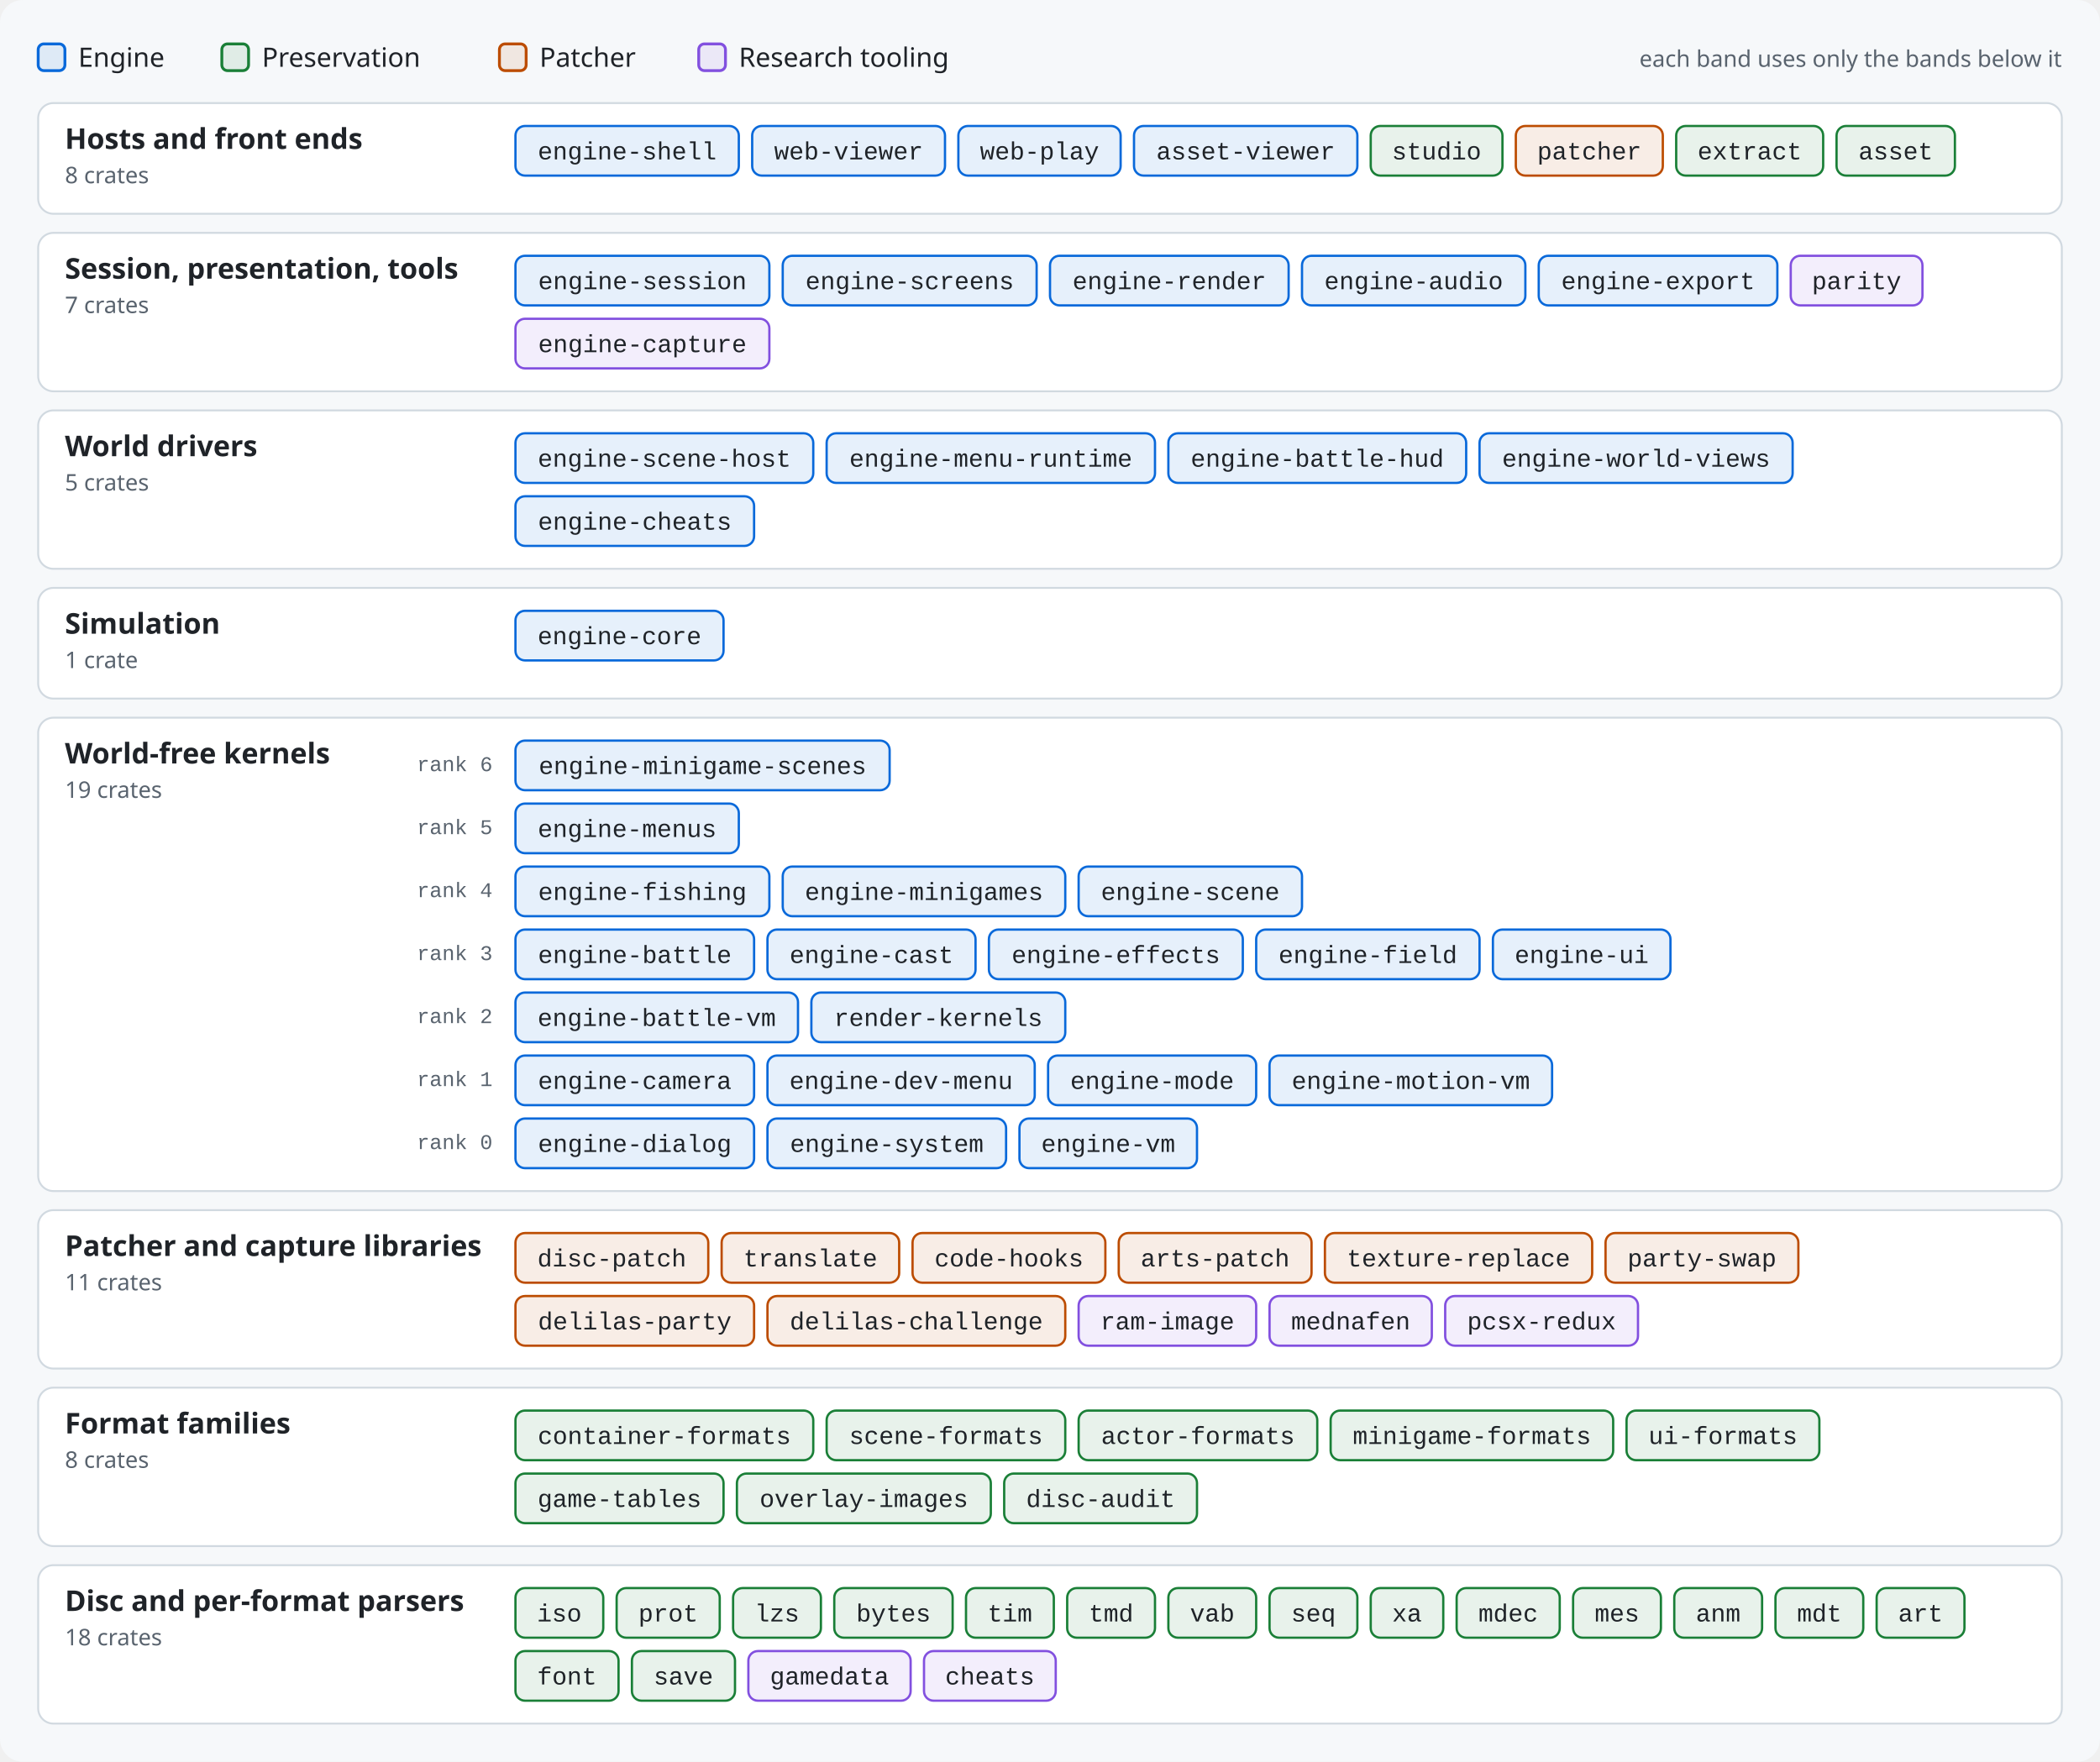
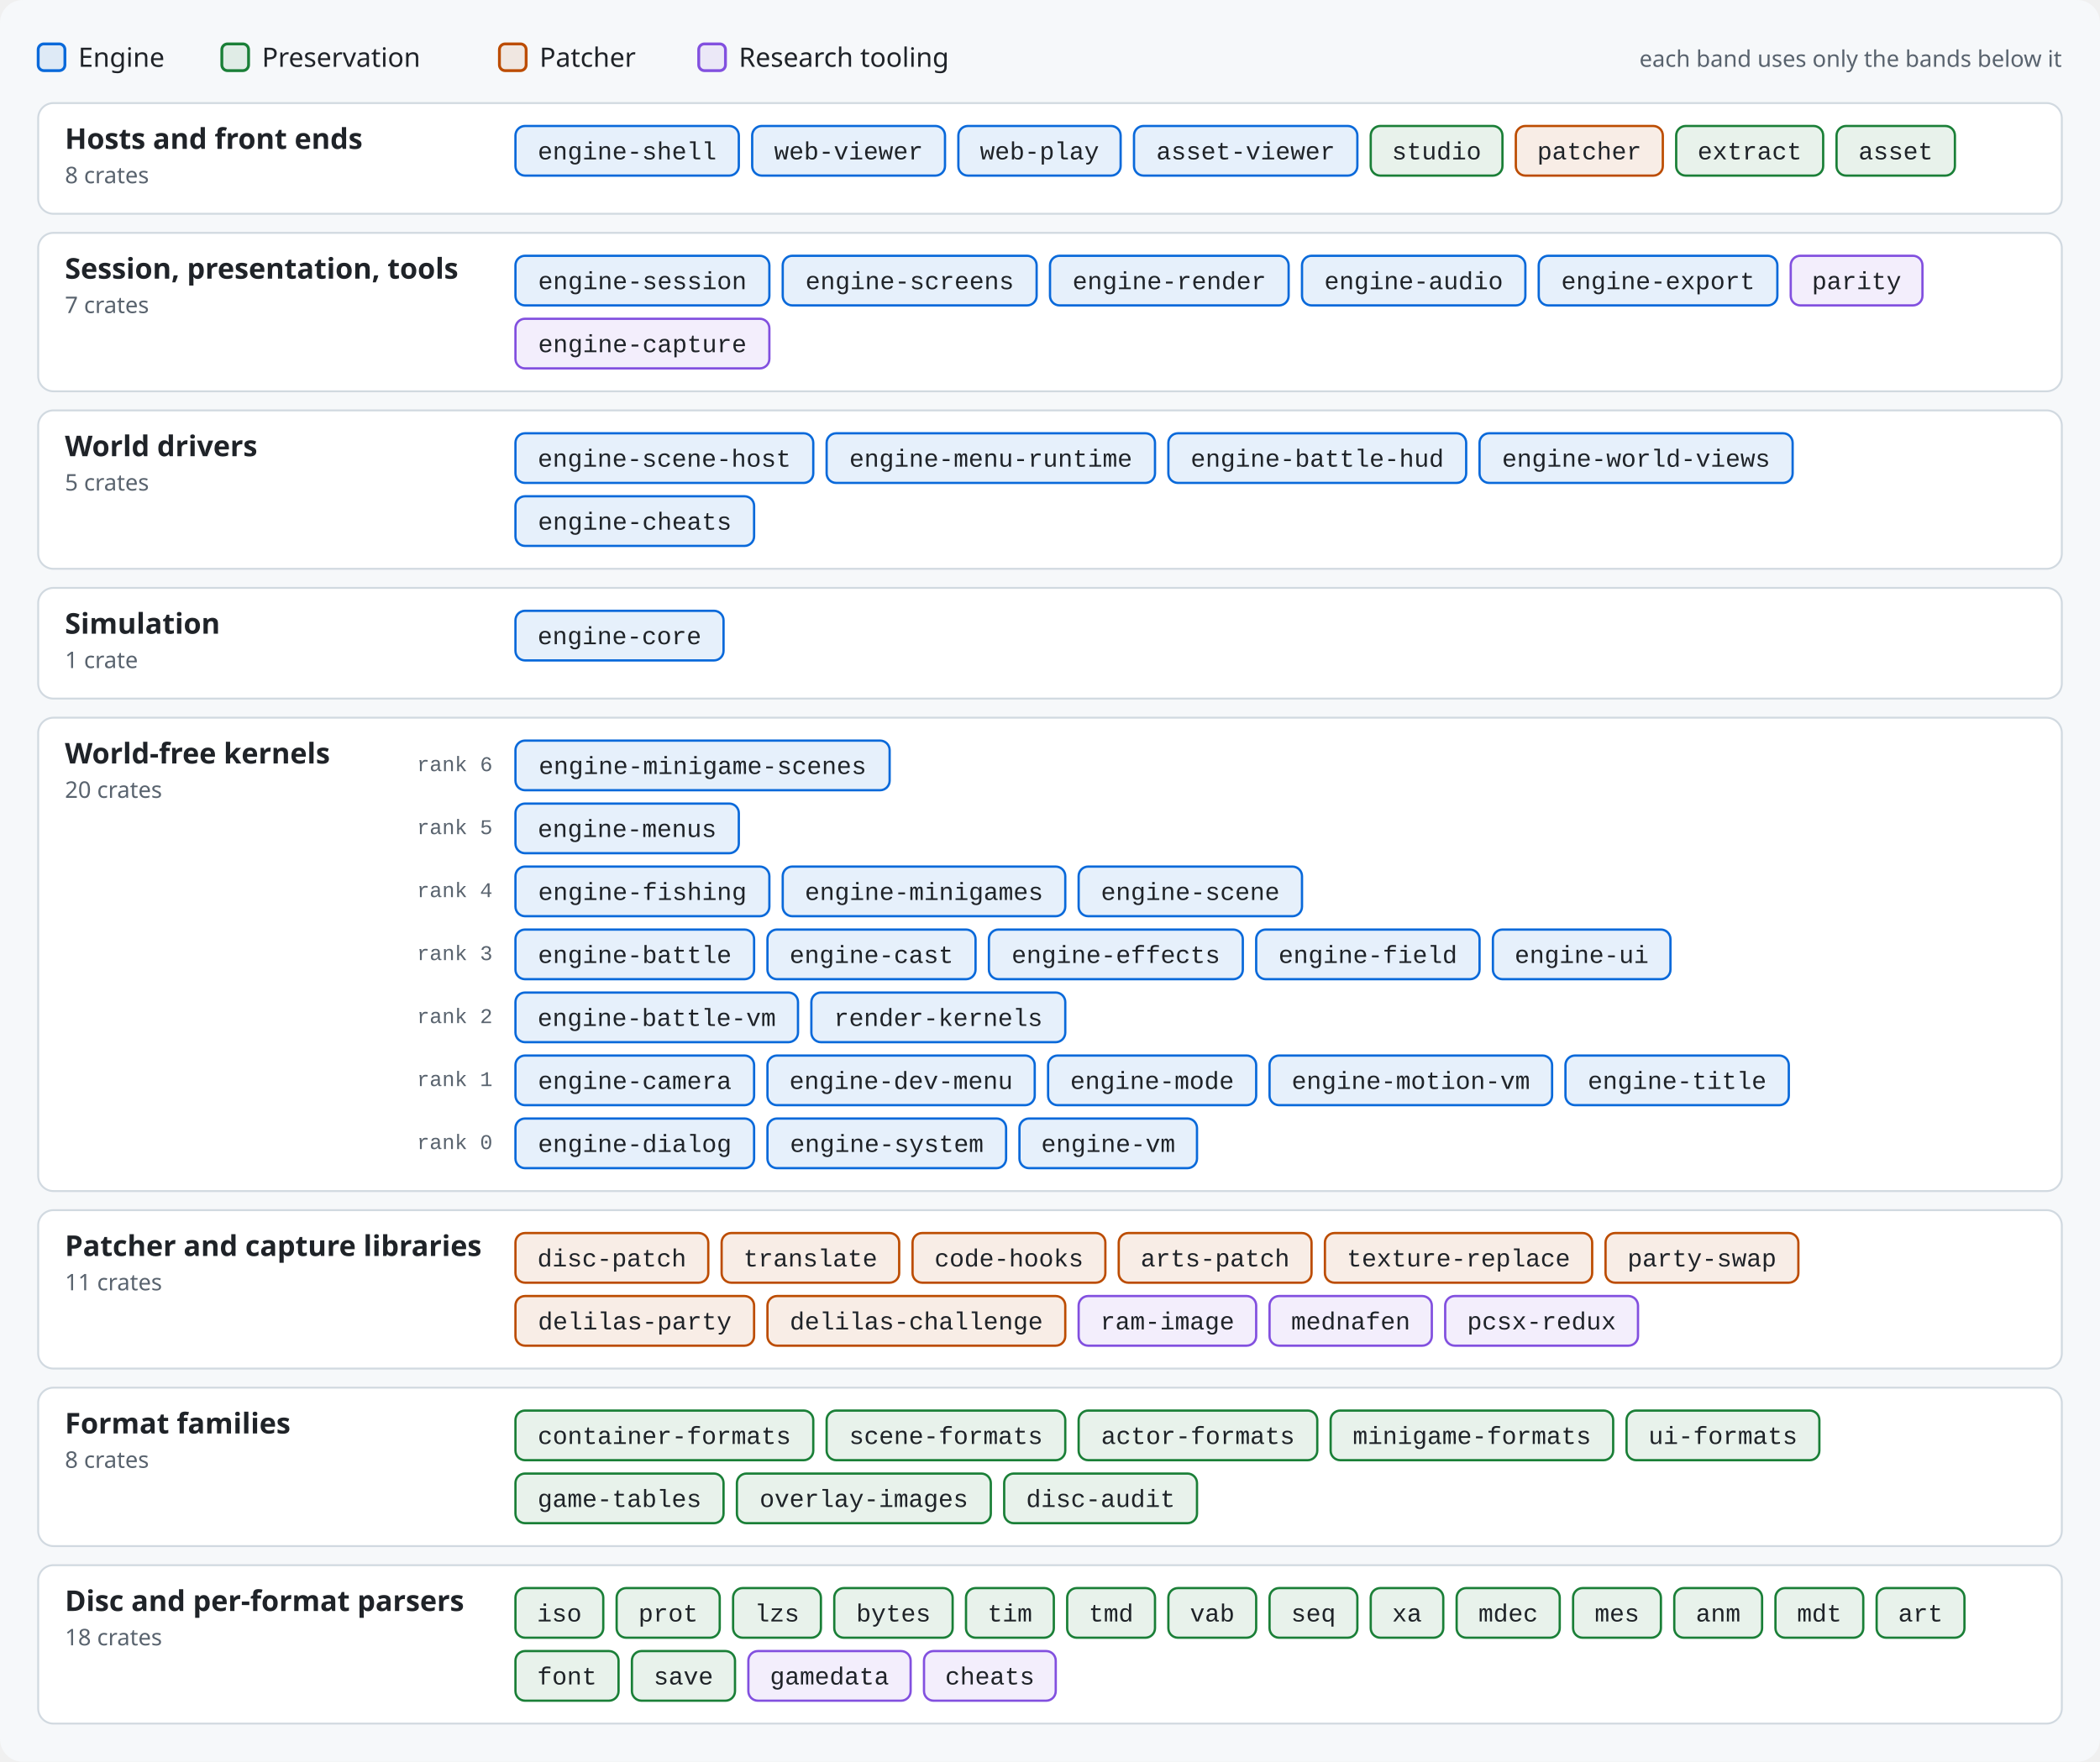
<svg xmlns="http://www.w3.org/2000/svg" viewBox="0 0 1100 923" width="1100" height="923" role="img" aria-labelledby="t d">
  <style>text{font-family:-apple-system, BlinkMacSystemFont, 'Segoe UI', 'Noto Sans', Helvetica, Arial, sans-serif;fill:#1f2328}.ch{font-family:ui-monospace, SFMono-Regular, Menlo, Consolas, 'Liberation Mono', monospace;font-size:13px}.bt{font-size:15px;font-weight:600}.mu{font-size:12px;fill:#59636e}.rk{font-family:ui-monospace, SFMono-Regular, Menlo, Consolas, 'Liberation Mono', monospace;font-size:11px;fill:#59636e}.lg{font-size:14px}</style>
  <rect width="1100" height="923" rx="12" fill="#f6f8fa" />
  <rect x="20" y="23" width="14" height="14" rx="3" fill="#0969da" fill-opacity="0.10" stroke="#0969da" stroke-width="1.5" />
  <text x="41" y="35" class="lg">Engine</text>
  <rect x="116.2" y="23" width="14" height="14" rx="3" fill="#1a7f37" fill-opacity="0.10" stroke="#1a7f37" stroke-width="1.5" />
  <text x="137.2" y="35" class="lg">Preservation</text>
  <rect x="261.6" y="23" width="14" height="14" rx="3" fill="#bc4c00" fill-opacity="0.10" stroke="#bc4c00" stroke-width="1.5" />
  <text x="282.6" y="35" class="lg">Patcher</text>
  <rect x="366" y="23" width="14" height="14" rx="3" fill="#8250df" fill-opacity="0.10" stroke="#8250df" stroke-width="1.5" />
  <text x="387" y="35" class="lg">Research tooling</text>
  <text x="1080" y="35" class="mu" text-anchor="end">each band uses only the bands below it</text>
  <rect x="20" y="54" width="1060" height="58" rx="8" fill="#ffffff" stroke="#d1d9e0" />
  <text x="34" y="78" class="bt">Hosts and front ends</text>
  <text x="34" y="96" class="mu">8 crates</text>
  <g>
    <rect x="270" y="66" width="117" height="26" rx="5" fill="#0969da" fill-opacity="0.10" stroke="#0969da" stroke-width="1.2" />
    <text x="328.5" y="83.5" class="ch" text-anchor="middle">engine-shell</text>
  </g>
  <g>
    <rect x="394" y="66" width="101" height="26" rx="5" fill="#0969da" fill-opacity="0.10" stroke="#0969da" stroke-width="1.2" />
    <text x="444.5" y="83.5" class="ch" text-anchor="middle">web-viewer</text>
  </g>
  <g>
    <rect x="502" y="66" width="85" height="26" rx="5" fill="#0969da" fill-opacity="0.10" stroke="#0969da" stroke-width="1.2" />
    <text x="544.5" y="83.5" class="ch" text-anchor="middle">web-play</text>
  </g>
  <g>
    <rect x="594" y="66" width="117" height="26" rx="5" fill="#0969da" fill-opacity="0.10" stroke="#0969da" stroke-width="1.2" />
    <text x="652.5" y="83.5" class="ch" text-anchor="middle">asset-viewer</text>
  </g>
  <g>
    <rect x="718" y="66" width="69" height="26" rx="5" fill="#1a7f37" fill-opacity="0.10" stroke="#1a7f37" stroke-width="1.2" />
    <text x="752.5" y="83.5" class="ch" text-anchor="middle">studio</text>
  </g>
  <g>
    <rect x="794" y="66" width="77" height="26" rx="5" fill="#bc4c00" fill-opacity="0.10" stroke="#bc4c00" stroke-width="1.2" />
    <text x="832.5" y="83.5" class="ch" text-anchor="middle">patcher</text>
  </g>
  <g>
    <rect x="878" y="66" width="77" height="26" rx="5" fill="#1a7f37" fill-opacity="0.10" stroke="#1a7f37" stroke-width="1.2" />
    <text x="916.5" y="83.5" class="ch" text-anchor="middle">extract</text>
  </g>
  <g>
    <rect x="962" y="66" width="62" height="26" rx="5" fill="#1a7f37" fill-opacity="0.10" stroke="#1a7f37" stroke-width="1.2" />
    <text x="993.0" y="83.5" class="ch" text-anchor="middle">asset</text>
  </g>
  <rect x="20" y="122" width="1060" height="83" rx="8" fill="#ffffff" stroke="#d1d9e0" />
  <text x="34" y="146" class="bt">Session, presentation, tools</text>
  <text x="34" y="164" class="mu">7 crates</text>
  <g>
    <rect x="270" y="134" width="133" height="26" rx="5" fill="#0969da" fill-opacity="0.10" stroke="#0969da" stroke-width="1.2" />
    <text x="336.5" y="151.5" class="ch" text-anchor="middle">engine-session</text>
  </g>
  <g>
    <rect x="410" y="134" width="133" height="26" rx="5" fill="#0969da" fill-opacity="0.10" stroke="#0969da" stroke-width="1.2" />
    <text x="476.5" y="151.5" class="ch" text-anchor="middle">engine-screens</text>
  </g>
  <g>
    <rect x="550" y="134" width="125" height="26" rx="5" fill="#0969da" fill-opacity="0.10" stroke="#0969da" stroke-width="1.2" />
    <text x="612.5" y="151.5" class="ch" text-anchor="middle">engine-render</text>
  </g>
  <g>
    <rect x="682" y="134" width="117" height="26" rx="5" fill="#0969da" fill-opacity="0.10" stroke="#0969da" stroke-width="1.2" />
    <text x="740.5" y="151.5" class="ch" text-anchor="middle">engine-audio</text>
  </g>
  <g>
    <rect x="806" y="134" width="125" height="26" rx="5" fill="#0969da" fill-opacity="0.10" stroke="#0969da" stroke-width="1.2" />
    <text x="868.5" y="151.5" class="ch" text-anchor="middle">engine-export</text>
  </g>
  <g>
    <rect x="938" y="134" width="69" height="26" rx="5" fill="#8250df" fill-opacity="0.10" stroke="#8250df" stroke-width="1.2" />
    <text x="972.5" y="151.5" class="ch" text-anchor="middle">parity</text>
  </g>
  <g>
    <rect x="270" y="167" width="133" height="26" rx="5" fill="#8250df" fill-opacity="0.10" stroke="#8250df" stroke-width="1.2" />
    <text x="336.5" y="184.5" class="ch" text-anchor="middle">engine-capture</text>
  </g>
  <rect x="20" y="215" width="1060" height="83" rx="8" fill="#ffffff" stroke="#d1d9e0" />
  <text x="34" y="239" class="bt">World drivers</text>
  <text x="34" y="257" class="mu">5 crates</text>
  <g>
    <rect x="270" y="227" width="156" height="26" rx="5" fill="#0969da" fill-opacity="0.10" stroke="#0969da" stroke-width="1.2" />
    <text x="348.0" y="244.5" class="ch" text-anchor="middle">engine-scene-host</text>
  </g>
  <g>
    <rect x="433" y="227" width="172" height="26" rx="5" fill="#0969da" fill-opacity="0.10" stroke="#0969da" stroke-width="1.2" />
    <text x="519.0" y="244.5" class="ch" text-anchor="middle">engine-menu-runtime</text>
  </g>
  <g>
    <rect x="612" y="227" width="156" height="26" rx="5" fill="#0969da" fill-opacity="0.10" stroke="#0969da" stroke-width="1.2" />
    <text x="690.0" y="244.5" class="ch" text-anchor="middle">engine-battle-hud</text>
  </g>
  <g>
    <rect x="775" y="227" width="164" height="26" rx="5" fill="#0969da" fill-opacity="0.10" stroke="#0969da" stroke-width="1.2" />
    <text x="857.0" y="244.5" class="ch" text-anchor="middle">engine-world-views</text>
  </g>
  <g>
    <rect x="270" y="260" width="125" height="26" rx="5" fill="#0969da" fill-opacity="0.10" stroke="#0969da" stroke-width="1.2" />
    <text x="332.5" y="277.5" class="ch" text-anchor="middle">engine-cheats</text>
  </g>
  <rect x="20" y="308" width="1060" height="58" rx="8" fill="#ffffff" stroke="#d1d9e0" />
  <text x="34" y="332" class="bt">Simulation</text>
  <text x="34" y="350" class="mu">1 crate</text>
  <g>
    <rect x="270" y="320" width="109" height="26" rx="5" fill="#0969da" fill-opacity="0.10" stroke="#0969da" stroke-width="1.2" />
    <text x="324.5" y="337.5" class="ch" text-anchor="middle">engine-core</text>
  </g>
  <rect x="20" y="376" width="1060" height="248" rx="8" fill="#ffffff" stroke="#d1d9e0" />
  <text x="34" y="400" class="bt">World-free kernels</text>
-   <text x="34" y="418" class="mu">19 crates</text>
+   <text x="34" y="418" class="mu">20 crates</text>
  <text x="258" y="404" class="rk" text-anchor="end">rank 6</text>
  <g>
    <rect x="270" y="388" width="196" height="26" rx="5" fill="#0969da" fill-opacity="0.10" stroke="#0969da" stroke-width="1.2" />
    <text x="368.0" y="405.5" class="ch" text-anchor="middle">engine-minigame-scenes</text>
  </g>
  <text x="258" y="437" class="rk" text-anchor="end">rank 5</text>
  <g>
    <rect x="270" y="421" width="117" height="26" rx="5" fill="#0969da" fill-opacity="0.10" stroke="#0969da" stroke-width="1.2" />
    <text x="328.5" y="438.5" class="ch" text-anchor="middle">engine-menus</text>
  </g>
  <text x="258" y="470" class="rk" text-anchor="end">rank 4</text>
  <g>
    <rect x="270" y="454" width="133" height="26" rx="5" fill="#0969da" fill-opacity="0.10" stroke="#0969da" stroke-width="1.2" />
    <text x="336.5" y="471.5" class="ch" text-anchor="middle">engine-fishing</text>
  </g>
  <g>
    <rect x="410" y="454" width="148" height="26" rx="5" fill="#0969da" fill-opacity="0.10" stroke="#0969da" stroke-width="1.2" />
    <text x="484.0" y="471.5" class="ch" text-anchor="middle">engine-minigames</text>
  </g>
  <g>
    <rect x="565" y="454" width="117" height="26" rx="5" fill="#0969da" fill-opacity="0.10" stroke="#0969da" stroke-width="1.2" />
    <text x="623.5" y="471.5" class="ch" text-anchor="middle">engine-scene</text>
  </g>
  <text x="258" y="503" class="rk" text-anchor="end">rank 3</text>
  <g>
    <rect x="270" y="487" width="125" height="26" rx="5" fill="#0969da" fill-opacity="0.10" stroke="#0969da" stroke-width="1.2" />
    <text x="332.5" y="504.5" class="ch" text-anchor="middle">engine-battle</text>
  </g>
  <g>
    <rect x="402" y="487" width="109" height="26" rx="5" fill="#0969da" fill-opacity="0.10" stroke="#0969da" stroke-width="1.2" />
    <text x="456.5" y="504.5" class="ch" text-anchor="middle">engine-cast</text>
  </g>
  <g>
    <rect x="518" y="487" width="133" height="26" rx="5" fill="#0969da" fill-opacity="0.10" stroke="#0969da" stroke-width="1.2" />
    <text x="584.5" y="504.5" class="ch" text-anchor="middle">engine-effects</text>
  </g>
  <g>
    <rect x="658" y="487" width="117" height="26" rx="5" fill="#0969da" fill-opacity="0.10" stroke="#0969da" stroke-width="1.2" />
    <text x="716.5" y="504.5" class="ch" text-anchor="middle">engine-field</text>
  </g>
  <g>
    <rect x="782" y="487" width="93" height="26" rx="5" fill="#0969da" fill-opacity="0.10" stroke="#0969da" stroke-width="1.2" />
    <text x="828.5" y="504.5" class="ch" text-anchor="middle">engine-ui</text>
  </g>
  <text x="258" y="536" class="rk" text-anchor="end">rank 2</text>
  <g>
    <rect x="270" y="520" width="148" height="26" rx="5" fill="#0969da" fill-opacity="0.10" stroke="#0969da" stroke-width="1.2" />
    <text x="344.0" y="537.5" class="ch" text-anchor="middle">engine-battle-vm</text>
  </g>
  <g>
    <rect x="425" y="520" width="133" height="26" rx="5" fill="#0969da" fill-opacity="0.10" stroke="#0969da" stroke-width="1.2" />
    <text x="491.5" y="537.5" class="ch" text-anchor="middle">render-kernels</text>
  </g>
  <text x="258" y="569" class="rk" text-anchor="end">rank 1</text>
  <g>
    <rect x="270" y="553" width="125" height="26" rx="5" fill="#0969da" fill-opacity="0.10" stroke="#0969da" stroke-width="1.2" />
    <text x="332.5" y="570.5" class="ch" text-anchor="middle">engine-camera</text>
  </g>
  <g>
    <rect x="402" y="553" width="140" height="26" rx="5" fill="#0969da" fill-opacity="0.10" stroke="#0969da" stroke-width="1.2" />
    <text x="472.0" y="570.5" class="ch" text-anchor="middle">engine-dev-menu</text>
  </g>
  <g>
    <rect x="549" y="553" width="109" height="26" rx="5" fill="#0969da" fill-opacity="0.10" stroke="#0969da" stroke-width="1.2" />
    <text x="603.5" y="570.5" class="ch" text-anchor="middle">engine-mode</text>
  </g>
  <g>
    <rect x="665" y="553" width="148" height="26" rx="5" fill="#0969da" fill-opacity="0.10" stroke="#0969da" stroke-width="1.2" />
    <text x="739.0" y="570.5" class="ch" text-anchor="middle">engine-motion-vm</text>
+   </g>
+   <g>
+     <rect x="820" y="553" width="117" height="26" rx="5" fill="#0969da" fill-opacity="0.10" stroke="#0969da" stroke-width="1.2" />
+     <text x="878.5" y="570.5" class="ch" text-anchor="middle">engine-title</text>
  </g>
  <text x="258" y="602" class="rk" text-anchor="end">rank 0</text>
  <g>
    <rect x="270" y="586" width="125" height="26" rx="5" fill="#0969da" fill-opacity="0.10" stroke="#0969da" stroke-width="1.2" />
    <text x="332.5" y="603.5" class="ch" text-anchor="middle">engine-dialog</text>
  </g>
  <g>
    <rect x="402" y="586" width="125" height="26" rx="5" fill="#0969da" fill-opacity="0.10" stroke="#0969da" stroke-width="1.2" />
    <text x="464.5" y="603.5" class="ch" text-anchor="middle">engine-system</text>
  </g>
  <g>
    <rect x="534" y="586" width="93" height="26" rx="5" fill="#0969da" fill-opacity="0.10" stroke="#0969da" stroke-width="1.2" />
    <text x="580.5" y="603.5" class="ch" text-anchor="middle">engine-vm</text>
  </g>
  <rect x="20" y="634" width="1060" height="83" rx="8" fill="#ffffff" stroke="#d1d9e0" />
  <text x="34" y="658" class="bt">Patcher and capture libraries</text>
  <text x="34" y="676" class="mu">11 crates</text>
  <g>
    <rect x="270" y="646" width="101" height="26" rx="5" fill="#bc4c00" fill-opacity="0.10" stroke="#bc4c00" stroke-width="1.2" />
    <text x="320.5" y="663.5" class="ch" text-anchor="middle">disc-patch</text>
  </g>
  <g>
    <rect x="378" y="646" width="93" height="26" rx="5" fill="#bc4c00" fill-opacity="0.10" stroke="#bc4c00" stroke-width="1.2" />
    <text x="424.5" y="663.5" class="ch" text-anchor="middle">translate</text>
  </g>
  <g>
    <rect x="478" y="646" width="101" height="26" rx="5" fill="#bc4c00" fill-opacity="0.10" stroke="#bc4c00" stroke-width="1.2" />
    <text x="528.5" y="663.5" class="ch" text-anchor="middle">code-hooks</text>
  </g>
  <g>
    <rect x="586" y="646" width="101" height="26" rx="5" fill="#bc4c00" fill-opacity="0.10" stroke="#bc4c00" stroke-width="1.2" />
    <text x="636.5" y="663.5" class="ch" text-anchor="middle">arts-patch</text>
  </g>
  <g>
    <rect x="694" y="646" width="140" height="26" rx="5" fill="#bc4c00" fill-opacity="0.10" stroke="#bc4c00" stroke-width="1.2" />
    <text x="764.0" y="663.5" class="ch" text-anchor="middle">texture-replace</text>
  </g>
  <g>
    <rect x="841" y="646" width="101" height="26" rx="5" fill="#bc4c00" fill-opacity="0.10" stroke="#bc4c00" stroke-width="1.2" />
    <text x="891.5" y="663.5" class="ch" text-anchor="middle">party-swap</text>
  </g>
  <g>
    <rect x="270" y="679" width="125" height="26" rx="5" fill="#bc4c00" fill-opacity="0.10" stroke="#bc4c00" stroke-width="1.2" />
    <text x="332.5" y="696.5" class="ch" text-anchor="middle">delilas-party</text>
  </g>
  <g>
    <rect x="402" y="679" width="156" height="26" rx="5" fill="#bc4c00" fill-opacity="0.10" stroke="#bc4c00" stroke-width="1.2" />
    <text x="480.0" y="696.5" class="ch" text-anchor="middle">delilas-challenge</text>
  </g>
  <g>
    <rect x="565" y="679" width="93" height="26" rx="5" fill="#8250df" fill-opacity="0.10" stroke="#8250df" stroke-width="1.2" />
    <text x="611.5" y="696.5" class="ch" text-anchor="middle">ram-image</text>
  </g>
  <g>
    <rect x="665" y="679" width="85" height="26" rx="5" fill="#8250df" fill-opacity="0.10" stroke="#8250df" stroke-width="1.2" />
    <text x="707.5" y="696.5" class="ch" text-anchor="middle">mednafen</text>
  </g>
  <g>
    <rect x="757" y="679" width="101" height="26" rx="5" fill="#8250df" fill-opacity="0.10" stroke="#8250df" stroke-width="1.2" />
    <text x="807.5" y="696.5" class="ch" text-anchor="middle">pcsx-redux</text>
  </g>
  <rect x="20" y="727" width="1060" height="83" rx="8" fill="#ffffff" stroke="#d1d9e0" />
  <text x="34" y="751" class="bt">Format families</text>
  <text x="34" y="769" class="mu">8 crates</text>
  <g>
    <rect x="270" y="739" width="156" height="26" rx="5" fill="#1a7f37" fill-opacity="0.10" stroke="#1a7f37" stroke-width="1.2" />
    <text x="348.0" y="756.5" class="ch" text-anchor="middle">container-formats</text>
  </g>
  <g>
    <rect x="433" y="739" width="125" height="26" rx="5" fill="#1a7f37" fill-opacity="0.10" stroke="#1a7f37" stroke-width="1.2" />
    <text x="495.5" y="756.5" class="ch" text-anchor="middle">scene-formats</text>
  </g>
  <g>
    <rect x="565" y="739" width="125" height="26" rx="5" fill="#1a7f37" fill-opacity="0.10" stroke="#1a7f37" stroke-width="1.2" />
    <text x="627.5" y="756.5" class="ch" text-anchor="middle">actor-formats</text>
  </g>
  <g>
    <rect x="697" y="739" width="148" height="26" rx="5" fill="#1a7f37" fill-opacity="0.10" stroke="#1a7f37" stroke-width="1.2" />
    <text x="771.0" y="756.5" class="ch" text-anchor="middle">minigame-formats</text>
  </g>
  <g>
    <rect x="852" y="739" width="101" height="26" rx="5" fill="#1a7f37" fill-opacity="0.10" stroke="#1a7f37" stroke-width="1.2" />
    <text x="902.5" y="756.5" class="ch" text-anchor="middle">ui-formats</text>
  </g>
  <g>
    <rect x="270" y="772" width="109" height="26" rx="5" fill="#1a7f37" fill-opacity="0.10" stroke="#1a7f37" stroke-width="1.2" />
    <text x="324.5" y="789.5" class="ch" text-anchor="middle">game-tables</text>
  </g>
  <g>
    <rect x="386" y="772" width="133" height="26" rx="5" fill="#1a7f37" fill-opacity="0.10" stroke="#1a7f37" stroke-width="1.2" />
    <text x="452.5" y="789.5" class="ch" text-anchor="middle">overlay-images</text>
  </g>
  <g>
    <rect x="526" y="772" width="101" height="26" rx="5" fill="#1a7f37" fill-opacity="0.10" stroke="#1a7f37" stroke-width="1.2" />
    <text x="576.5" y="789.5" class="ch" text-anchor="middle">disc-audit</text>
  </g>
  <rect x="20" y="820" width="1060" height="83" rx="8" fill="#ffffff" stroke="#d1d9e0" />
  <text x="34" y="844" class="bt">Disc and per-format parsers</text>
  <text x="34" y="862" class="mu">18 crates</text>
  <g>
    <rect x="270" y="832" width="46" height="26" rx="5" fill="#1a7f37" fill-opacity="0.10" stroke="#1a7f37" stroke-width="1.2" />
    <text x="293.0" y="849.5" class="ch" text-anchor="middle">iso</text>
  </g>
  <g>
    <rect x="323" y="832" width="54" height="26" rx="5" fill="#1a7f37" fill-opacity="0.10" stroke="#1a7f37" stroke-width="1.2" />
    <text x="350.0" y="849.5" class="ch" text-anchor="middle">prot</text>
  </g>
  <g>
    <rect x="384" y="832" width="46" height="26" rx="5" fill="#1a7f37" fill-opacity="0.10" stroke="#1a7f37" stroke-width="1.2" />
    <text x="407.0" y="849.5" class="ch" text-anchor="middle">lzs</text>
  </g>
  <g>
    <rect x="437" y="832" width="62" height="26" rx="5" fill="#1a7f37" fill-opacity="0.10" stroke="#1a7f37" stroke-width="1.2" />
    <text x="468.0" y="849.5" class="ch" text-anchor="middle">bytes</text>
  </g>
  <g>
    <rect x="506" y="832" width="46" height="26" rx="5" fill="#1a7f37" fill-opacity="0.10" stroke="#1a7f37" stroke-width="1.2" />
    <text x="529.0" y="849.5" class="ch" text-anchor="middle">tim</text>
  </g>
  <g>
    <rect x="559" y="832" width="46" height="26" rx="5" fill="#1a7f37" fill-opacity="0.10" stroke="#1a7f37" stroke-width="1.2" />
    <text x="582.0" y="849.5" class="ch" text-anchor="middle">tmd</text>
  </g>
  <g>
    <rect x="612" y="832" width="46" height="26" rx="5" fill="#1a7f37" fill-opacity="0.10" stroke="#1a7f37" stroke-width="1.2" />
    <text x="635.0" y="849.5" class="ch" text-anchor="middle">vab</text>
  </g>
  <g>
    <rect x="665" y="832" width="46" height="26" rx="5" fill="#1a7f37" fill-opacity="0.10" stroke="#1a7f37" stroke-width="1.2" />
    <text x="688.0" y="849.5" class="ch" text-anchor="middle">seq</text>
  </g>
  <g>
    <rect x="718" y="832" width="38" height="26" rx="5" fill="#1a7f37" fill-opacity="0.10" stroke="#1a7f37" stroke-width="1.2" />
    <text x="737.0" y="849.5" class="ch" text-anchor="middle">xa</text>
  </g>
  <g>
    <rect x="763" y="832" width="54" height="26" rx="5" fill="#1a7f37" fill-opacity="0.10" stroke="#1a7f37" stroke-width="1.2" />
    <text x="790.0" y="849.5" class="ch" text-anchor="middle">mdec</text>
  </g>
  <g>
    <rect x="824" y="832" width="46" height="26" rx="5" fill="#1a7f37" fill-opacity="0.10" stroke="#1a7f37" stroke-width="1.2" />
    <text x="847.0" y="849.5" class="ch" text-anchor="middle">mes</text>
  </g>
  <g>
    <rect x="877" y="832" width="46" height="26" rx="5" fill="#1a7f37" fill-opacity="0.10" stroke="#1a7f37" stroke-width="1.2" />
    <text x="900.0" y="849.5" class="ch" text-anchor="middle">anm</text>
  </g>
  <g>
    <rect x="930" y="832" width="46" height="26" rx="5" fill="#1a7f37" fill-opacity="0.10" stroke="#1a7f37" stroke-width="1.2" />
    <text x="953.0" y="849.5" class="ch" text-anchor="middle">mdt</text>
  </g>
  <g>
    <rect x="983" y="832" width="46" height="26" rx="5" fill="#1a7f37" fill-opacity="0.10" stroke="#1a7f37" stroke-width="1.2" />
    <text x="1006.0" y="849.5" class="ch" text-anchor="middle">art</text>
  </g>
  <g>
    <rect x="270" y="865" width="54" height="26" rx="5" fill="#1a7f37" fill-opacity="0.10" stroke="#1a7f37" stroke-width="1.2" />
    <text x="297.0" y="882.5" class="ch" text-anchor="middle">font</text>
  </g>
  <g>
    <rect x="331" y="865" width="54" height="26" rx="5" fill="#1a7f37" fill-opacity="0.10" stroke="#1a7f37" stroke-width="1.2" />
    <text x="358.0" y="882.5" class="ch" text-anchor="middle">save</text>
  </g>
  <g>
    <rect x="392" y="865" width="85" height="26" rx="5" fill="#8250df" fill-opacity="0.10" stroke="#8250df" stroke-width="1.2" />
    <text x="434.5" y="882.5" class="ch" text-anchor="middle">gamedata</text>
  </g>
  <g>
    <rect x="484" y="865" width="69" height="26" rx="5" fill="#8250df" fill-opacity="0.10" stroke="#8250df" stroke-width="1.2" />
    <text x="518.5" y="882.5" class="ch" text-anchor="middle">cheats</text>
  </g>
</svg>
